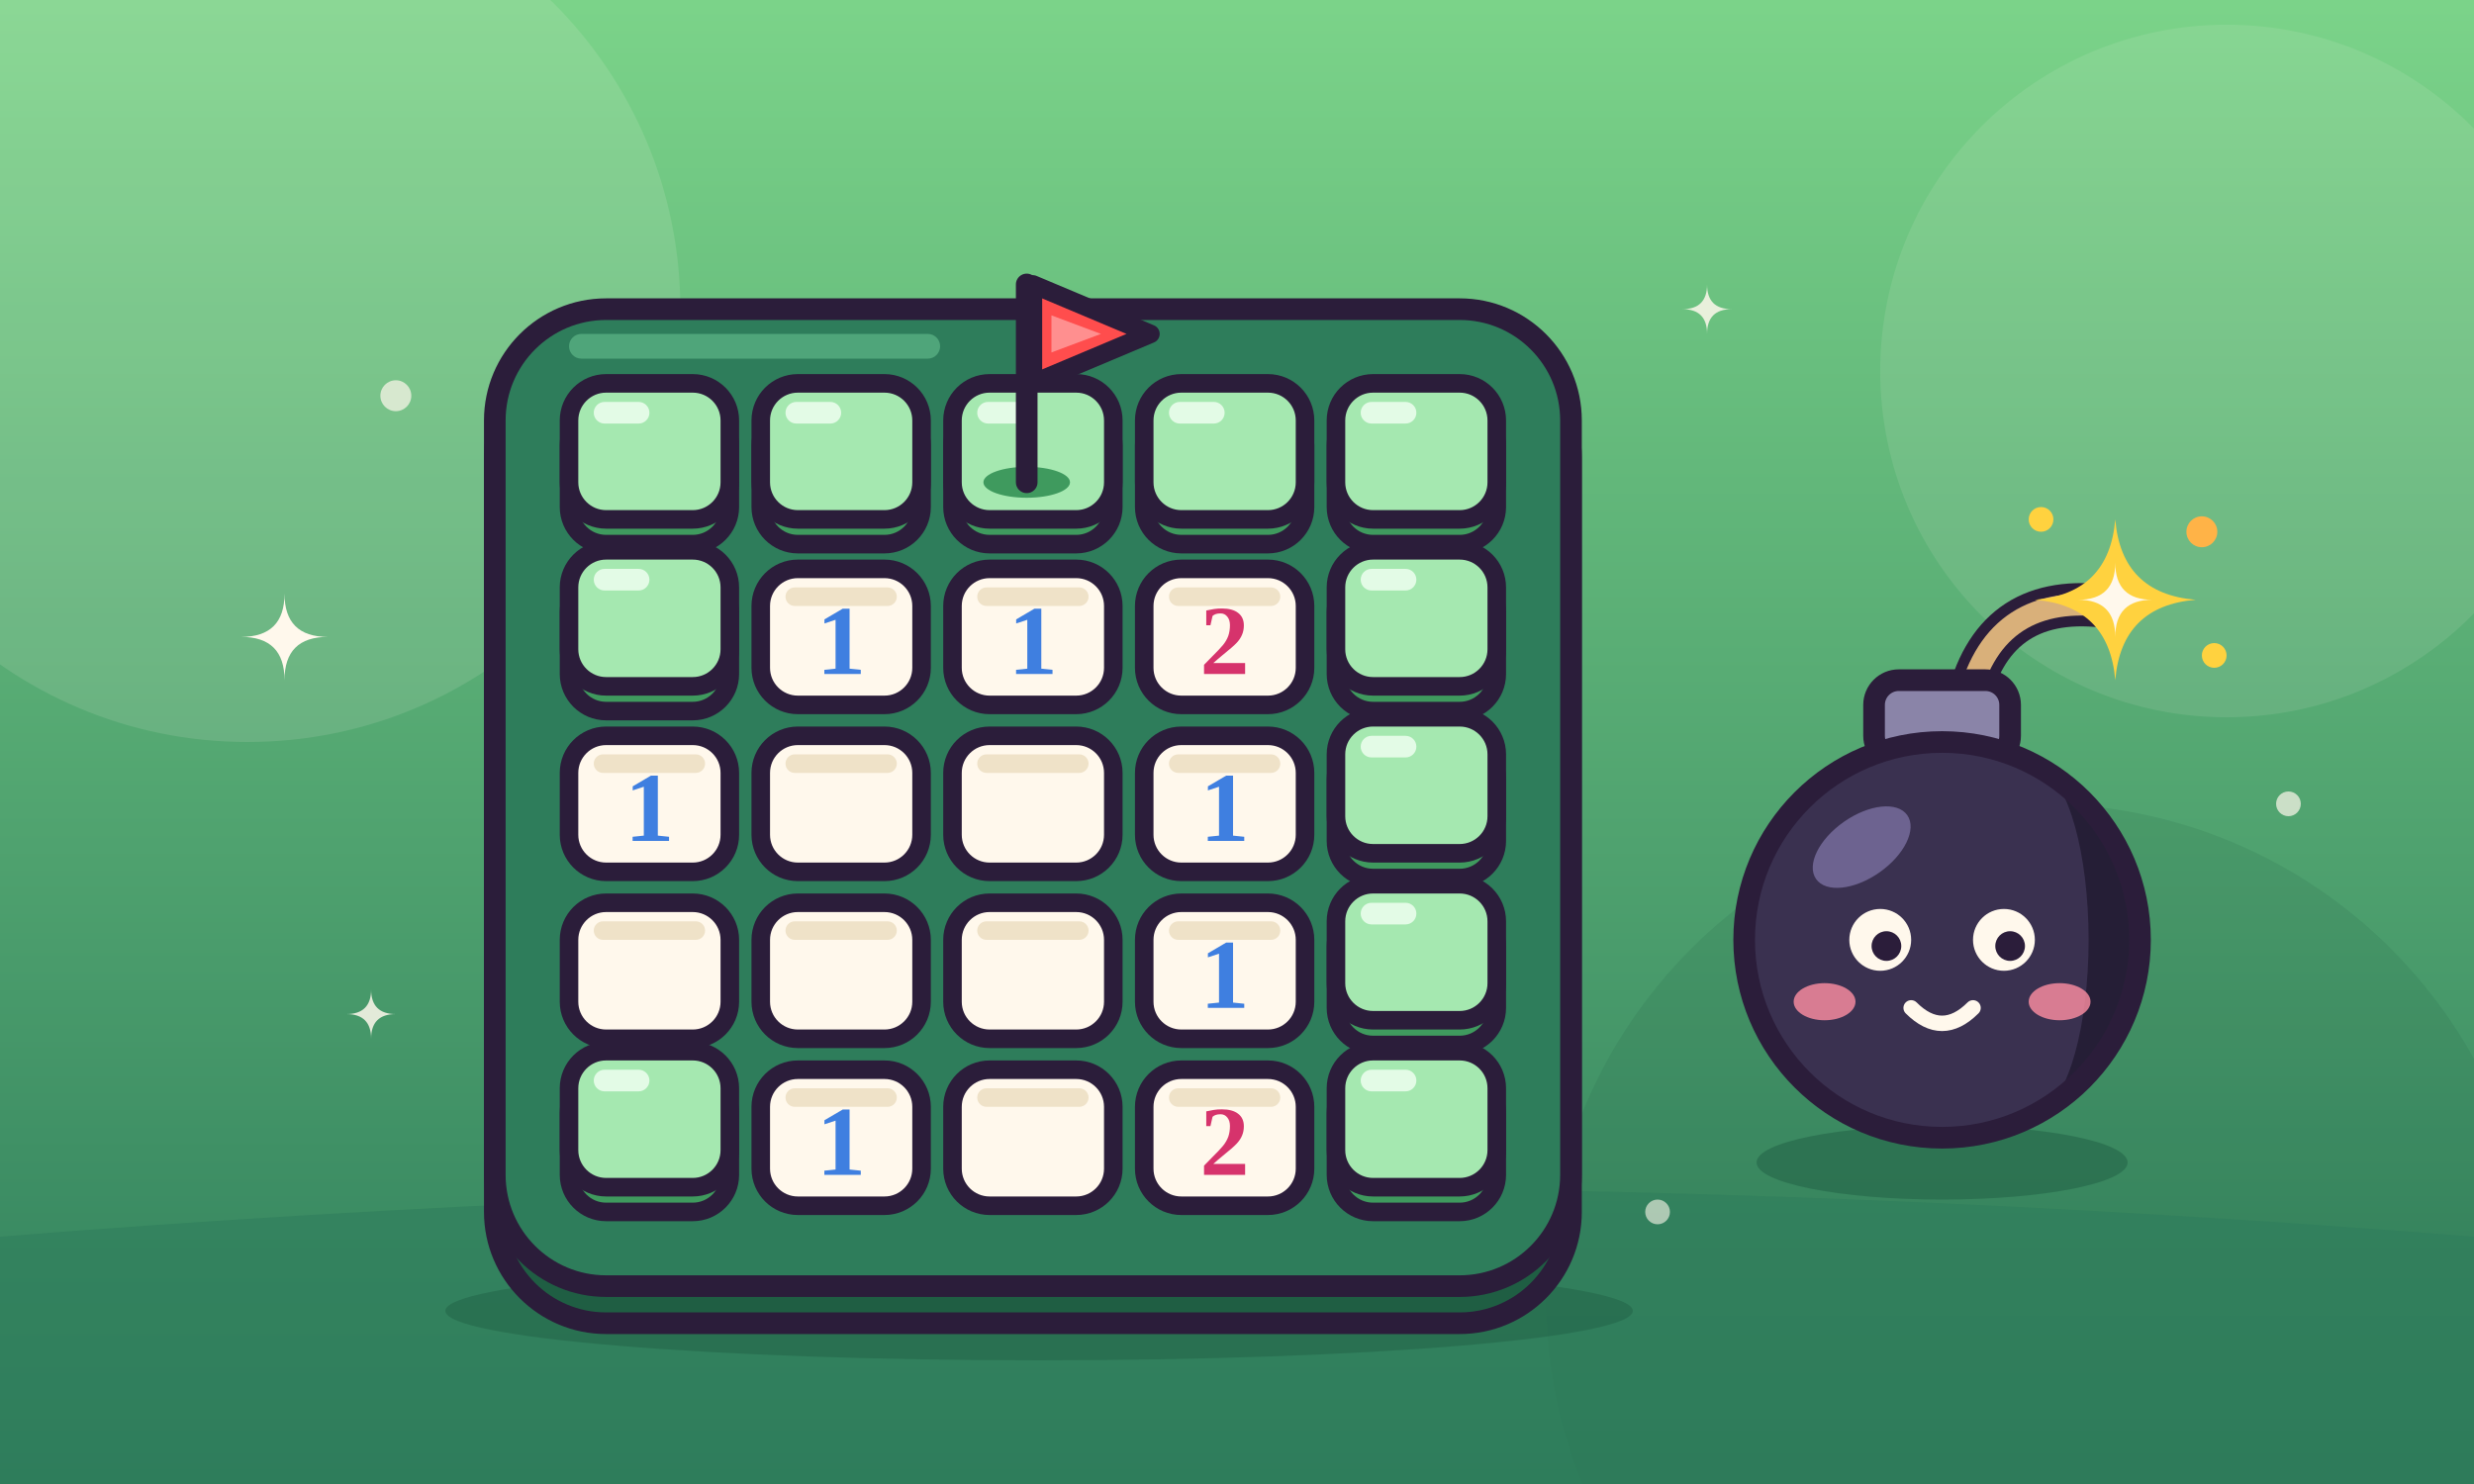
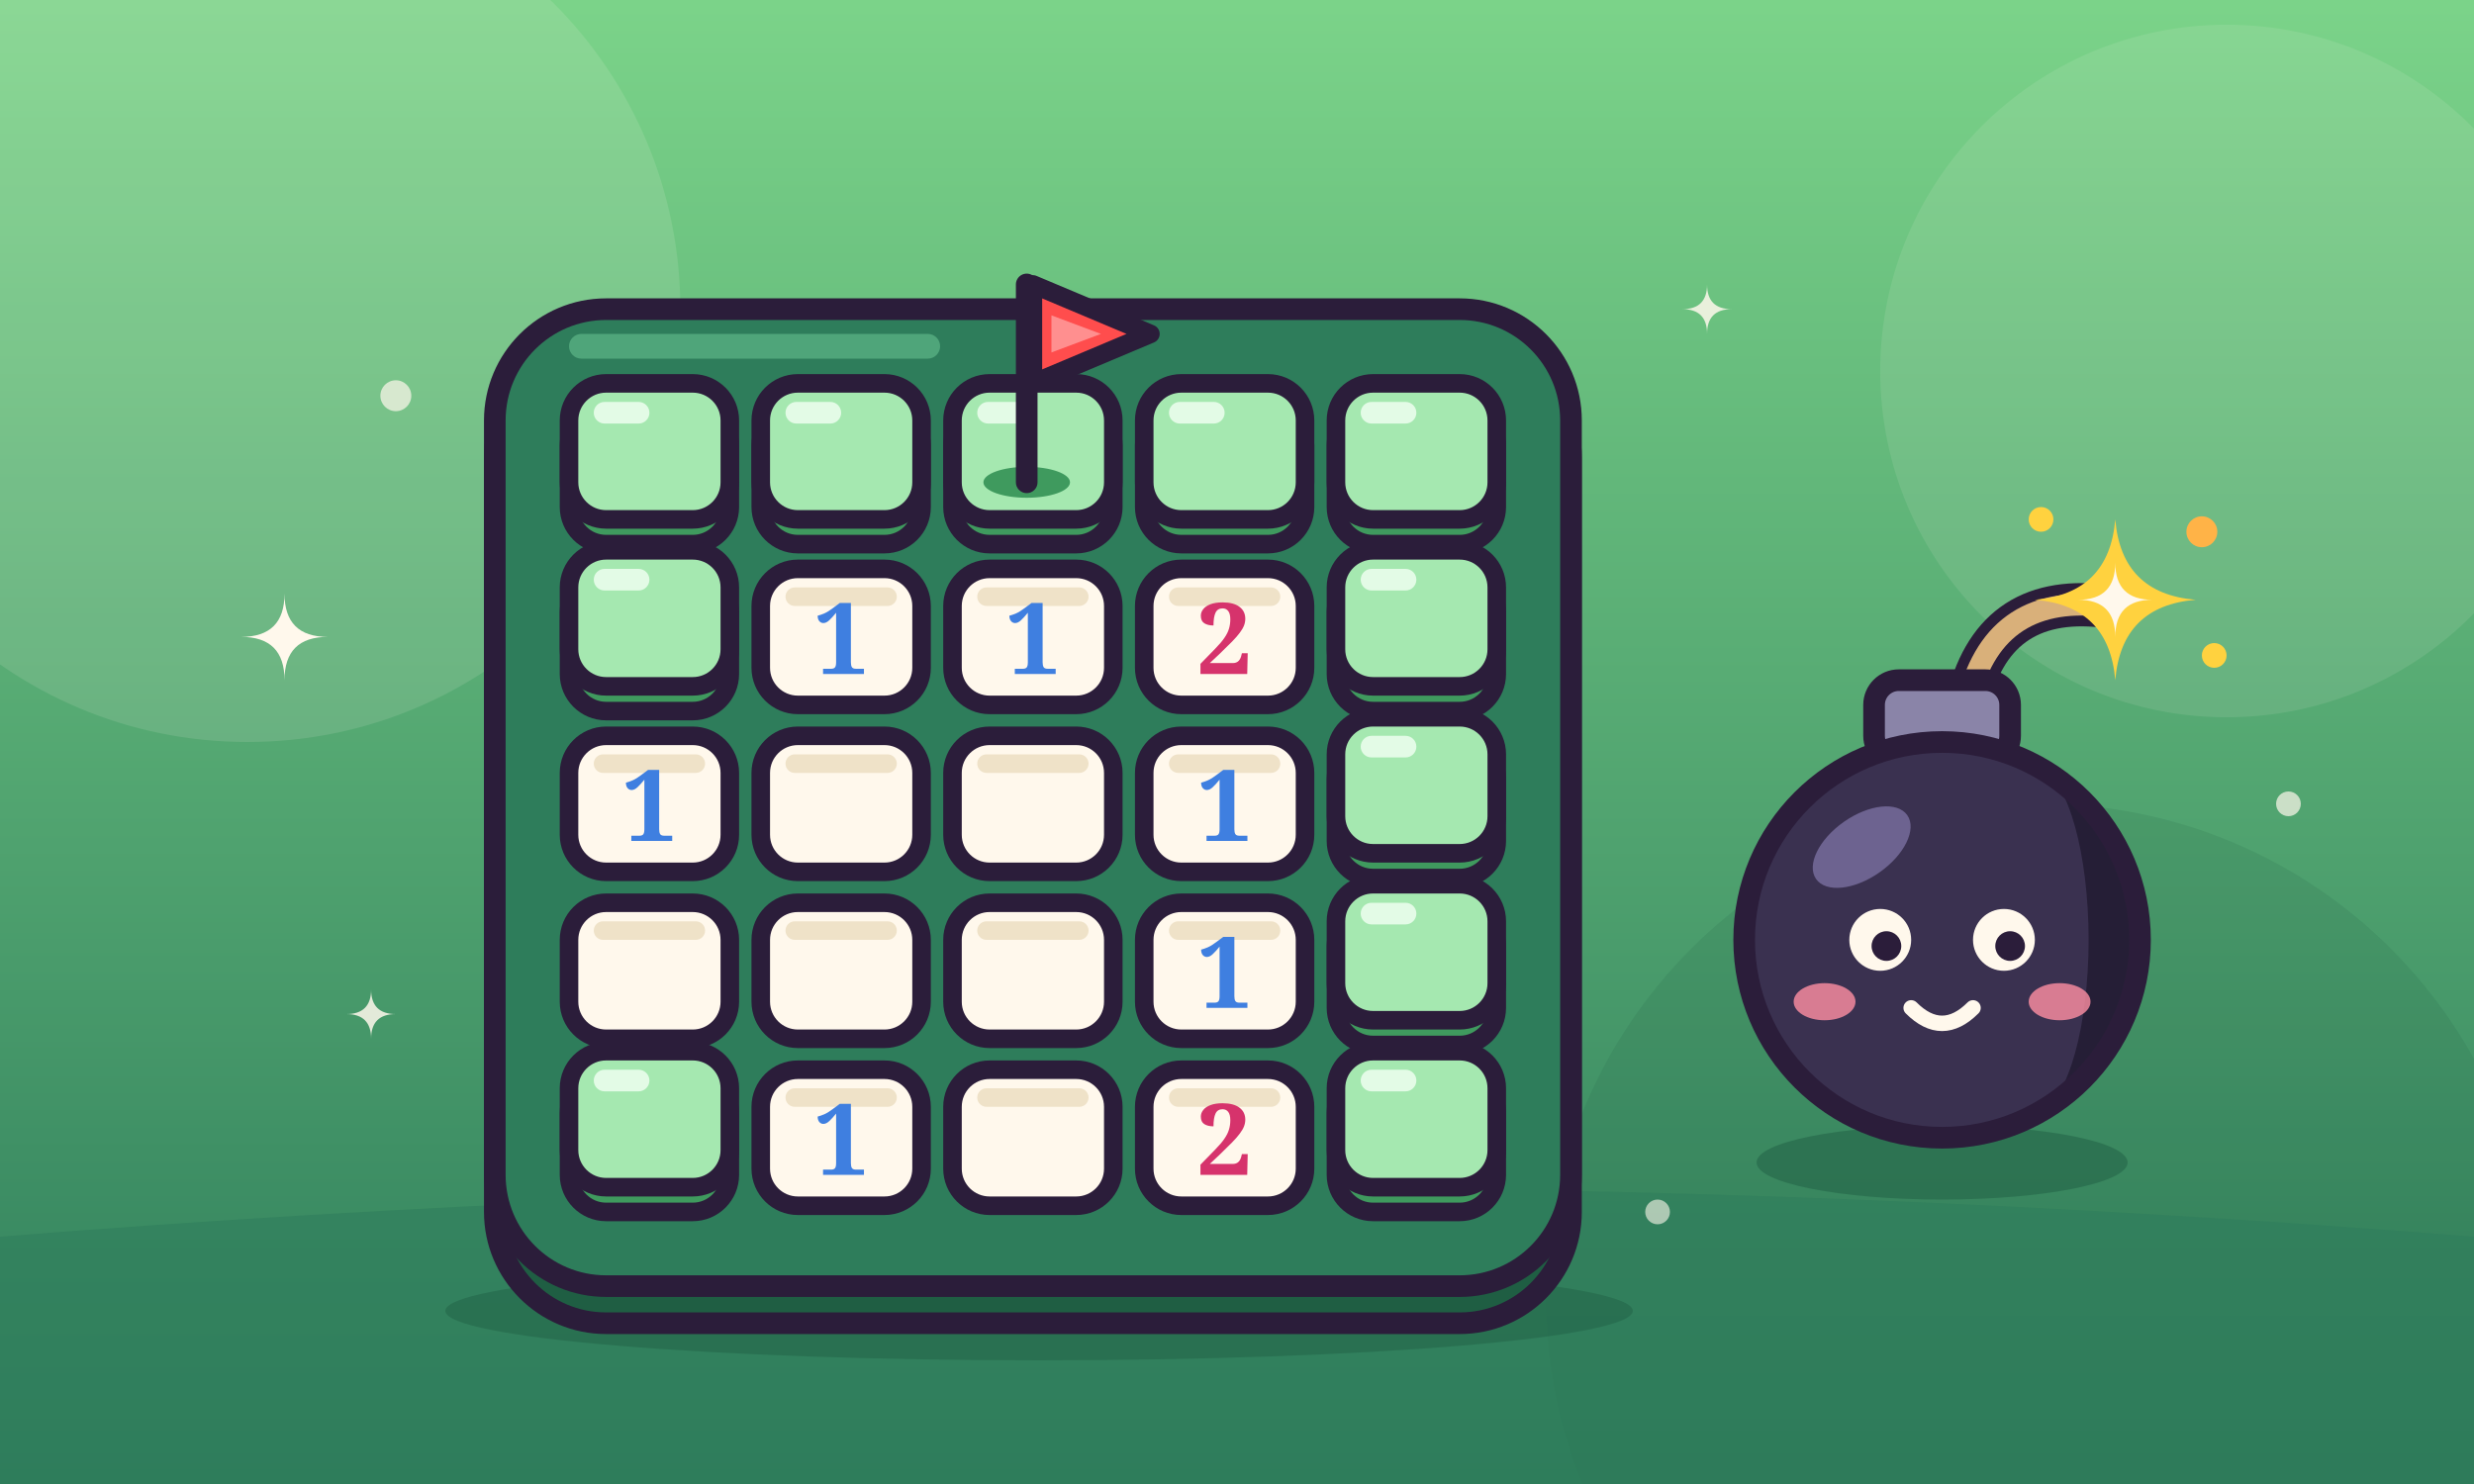
<svg xmlns="http://www.w3.org/2000/svg" viewBox="0 0 400 240" role="img" aria-label="Bãi mìn 5×5 với ô đã mở có số 1 và 2, một lá cờ đỏ và quả bom tròn đáng yêu đang cháy ngòi">
  <defs>
    <linearGradient id="domin-bg" x1="0" y1="0" x2="0" y2="1">
      <stop offset="0" stop-color="#7bd389" />
      <stop offset="1" stop-color="#2e7d5b" />
    </linearGradient>
  </defs>
  <rect width="400" height="240" fill="url(#domin-bg)" />
  <circle cx="40" cy="50" r="70" fill="#fff8ec" opacity="0.12" />
  <circle cx="360" cy="60" r="56" fill="#fff8ec" opacity="0.1" />
  <circle cx="330" cy="210" r="80" fill="#1f5e43" opacity="0.15" />
  <path d="M0 200 Q200 184 400 200 V240 H0Z" fill="#2e7d5b" opacity="0.6" />
  <ellipse cx="168" cy="212" rx="96" ry="8" fill="#1f5e43" opacity="0.45" />
  <ellipse cx="314" cy="188" rx="30" ry="6" fill="#1f5e43" opacity="0.5" />
  <rect x="80" y="56" width="174" height="158" rx="18" fill="#1f5e43" stroke="#2b1d3a" stroke-width="3.5" />
  <rect x="80" y="50" width="174" height="158" rx="18" fill="#2e7d5b" stroke="#2b1d3a" stroke-width="3.5" />
  <rect x="92" y="54" width="60" height="4" rx="2" fill="#4fa57a" />
  <g fill="#3f9a5e" stroke="#2b1d3a" stroke-width="3" stroke-linejoin="round">
    <rect x="92" y="66" width="26" height="22" rx="6" />
    <rect x="123" y="66" width="26" height="22" rx="6" />
    <rect x="154" y="66" width="26" height="22" rx="6" />
    <rect x="185" y="66" width="26" height="22" rx="6" />
    <rect x="216" y="66" width="26" height="22" rx="6" />
    <rect x="92" y="93" width="26" height="22" rx="6" />
    <rect x="216" y="93" width="26" height="22" rx="6" />
    <rect x="216" y="120" width="26" height="22" rx="6" />
    <rect x="216" y="147" width="26" height="22" rx="6" />
    <rect x="92" y="174" width="26" height="22" rx="6" />
    <rect x="216" y="174" width="26" height="22" rx="6" />
  </g>
  <g fill="#a5e8b0" stroke="#2b1d3a" stroke-width="3" stroke-linejoin="round">
    <rect x="92" y="62" width="26" height="22" rx="6" />
    <rect x="123" y="62" width="26" height="22" rx="6" />
    <rect x="154" y="62" width="26" height="22" rx="6" />
    <rect x="185" y="62" width="26" height="22" rx="6" />
    <rect x="216" y="62" width="26" height="22" rx="6" />
    <rect x="92" y="89" width="26" height="22" rx="6" />
    <rect x="216" y="89" width="26" height="22" rx="6" />
    <rect x="216" y="116" width="26" height="22" rx="6" />
    <rect x="216" y="143" width="26" height="22" rx="6" />
    <rect x="92" y="170" width="26" height="22" rx="6" />
    <rect x="216" y="170" width="26" height="22" rx="6" />
  </g>
  <g fill="#e3fbe6">
    <rect x="96" y="65" width="9" height="3.5" rx="1.75" />
    <rect x="127" y="65" width="9" height="3.5" rx="1.75" />
    <rect x="158" y="65" width="9" height="3.5" rx="1.75" />
    <rect x="189" y="65" width="9" height="3.5" rx="1.75" />
    <rect x="220" y="65" width="9" height="3.5" rx="1.75" />
    <rect x="96" y="92" width="9" height="3.5" rx="1.75" />
    <rect x="220" y="92" width="9" height="3.5" rx="1.75" />
    <rect x="220" y="119" width="9" height="3.5" rx="1.75" />
    <rect x="220" y="146" width="9" height="3.5" rx="1.75" />
    <rect x="96" y="173" width="9" height="3.5" rx="1.75" />
    <rect x="220" y="173" width="9" height="3.5" rx="1.75" />
  </g>
  <g fill="#fff8ec" stroke="#2b1d3a" stroke-width="3" stroke-linejoin="round">
    <rect x="123" y="92" width="26" height="22" rx="6" />
    <rect x="154" y="92" width="26" height="22" rx="6" />
    <rect x="185" y="92" width="26" height="22" rx="6" />
    <rect x="92" y="119" width="26" height="22" rx="6" />
    <rect x="123" y="119" width="26" height="22" rx="6" />
    <rect x="154" y="119" width="26" height="22" rx="6" />
    <rect x="185" y="119" width="26" height="22" rx="6" />
    <rect x="92" y="146" width="26" height="22" rx="6" />
    <rect x="123" y="146" width="26" height="22" rx="6" />
    <rect x="154" y="146" width="26" height="22" rx="6" />
    <rect x="185" y="146" width="26" height="22" rx="6" />
    <rect x="123" y="173" width="26" height="22" rx="6" />
    <rect x="154" y="173" width="26" height="22" rx="6" />
    <rect x="185" y="173" width="26" height="22" rx="6" />
  </g>
  <g fill="#efe2c8">
    <rect x="127" y="95" width="18" height="3" rx="1.5" />
    <rect x="158" y="95" width="18" height="3" rx="1.5" />
    <rect x="189" y="95" width="18" height="3" rx="1.5" />
    <rect x="96" y="122" width="18" height="3" rx="1.5" />
    <rect x="127" y="122" width="18" height="3" rx="1.5" />
    <rect x="158" y="122" width="18" height="3" rx="1.5" />
    <rect x="189" y="122" width="18" height="3" rx="1.5" />
    <rect x="96" y="149" width="18" height="3" rx="1.5" />
    <rect x="127" y="149" width="18" height="3" rx="1.5" />
    <rect x="158" y="149" width="18" height="3" rx="1.5" />
    <rect x="189" y="149" width="18" height="3" rx="1.5" />
    <rect x="127" y="176" width="18" height="3" rx="1.5" />
    <rect x="158" y="176" width="18" height="3" rx="1.5" />
    <rect x="189" y="176" width="18" height="3" rx="1.5" />
  </g>
-   <g font-family="Times New Roman, Tinos, Times, SimSun, Songti SC, STSong, Noto Serif SC, serif" font-weight="bold" font-size="16" text-anchor="middle">
+   <g font-family="Noto Serif, Noto Serif SC, serif" font-weight="bold" font-size="16" text-anchor="middle">
    <text x="136" y="109" fill="#3f7fe0">1</text>
    <text x="167" y="109" fill="#3f7fe0">1</text>
    <text x="198" y="109" fill="#d6336c">2</text>
    <text x="105" y="136" fill="#3f7fe0">1</text>
    <text x="198" y="136" fill="#3f7fe0">1</text>
    <text x="198" y="163" fill="#3f7fe0">1</text>
    <text x="136" y="190" fill="#3f7fe0">1</text>
    <text x="198" y="190" fill="#d6336c">2</text>
  </g>
  <ellipse cx="166" cy="78" rx="7" ry="2.5" fill="#3f9a5e" />
  <path d="M166 78 V46" stroke="#2b1d3a" stroke-width="3.5" stroke-linecap="round" />
  <path d="M167 46 L186 54 L167 62Z" fill="#ff4d4d" stroke="#2b1d3a" stroke-width="3" stroke-linejoin="round" />
  <path d="M170 51 L178 54 L170 57Z" fill="#ff8f8f" />
  <g transform="translate(314 152)">
    <path d="M4 -38 Q8 -56 26 -54" fill="none" stroke="#2b1d3a" stroke-width="7" stroke-linecap="round" />
    <path d="M4 -38 Q8 -56 26 -54" fill="none" stroke="#d9b07a" stroke-width="3.5" stroke-linecap="round" />
    <rect x="-11" y="-42" width="22" height="13" rx="4" fill="#8a84a8" stroke="#2b1d3a" stroke-width="3.5" stroke-linejoin="round" />
    <circle cx="0" cy="0" r="32" fill="#3a3150" />
    <path d="M16 -27.7 A32 32 0 0 1 16 27.7 A9 28 0 0 0 16 -27.7Z" fill="#251e36" />
    <ellipse cx="-13" cy="-15" rx="9" ry="5" fill="#6d6390" transform="rotate(-35 -13 -15)" />
    <circle cx="0" cy="0" r="32" fill="none" stroke="#2b1d3a" stroke-width="3.5" />
    <circle cx="-10" cy="0" r="5" fill="#fff8ec" />
    <circle cx="10" cy="0" r="5" fill="#fff8ec" />
    <circle cx="-9" cy="1" r="2.4" fill="#2b1d3a" />
    <circle cx="11" cy="1" r="2.4" fill="#2b1d3a" />
    <ellipse cx="-19" cy="10" rx="5" ry="3" fill="#ff8fa3" opacity="0.8" />
    <ellipse cx="19" cy="10" rx="5" ry="3" fill="#ff8fa3" opacity="0.8" />
    <path d="M-5 11 Q0 16 5 11" fill="none" stroke="#fff8ec" stroke-width="2.5" stroke-linecap="round" />
    <path d="M28 -68 Q29 -56 41 -55 Q29 -54 28 -42 Q27 -54 15 -55 Q27 -56 28 -68Z" fill="#ffd23f" />
    <path d="M28 -61 Q28 -55 34 -55 Q28 -55 28 -49 Q28 -55 22 -55 Q28 -55 28 -61Z" fill="#fff8ec" />
    <circle cx="42" cy="-66" r="2.5" fill="#ffb347" />
    <circle cx="16" cy="-68" r="2" fill="#ffd23f" />
    <circle cx="44" cy="-46" r="2" fill="#ffd23f" />
  </g>
  <path d="M46 96 Q46 103 53 103 Q46 103 46 110 Q46 103 39 103 Q46 103 46 96Z" fill="#fff8ec" />
  <path d="M60 160 Q60 164 64 164 Q60 164 60 168 Q60 164 56 164 Q60 164 60 160Z" fill="#fff8ec" opacity="0.85" />
  <path d="M276 46 Q276 50 280 50 Q276 50 276 54 Q276 50 272 50 Q276 50 276 46Z" fill="#fff8ec" opacity="0.85" />
  <circle cx="64" cy="64" r="2.5" fill="#fff8ec" opacity="0.7" />
  <circle cx="370" cy="130" r="2" fill="#fff8ec" opacity="0.7" />
  <circle cx="268" cy="196" r="2" fill="#fff8ec" opacity="0.6" />
</svg>
